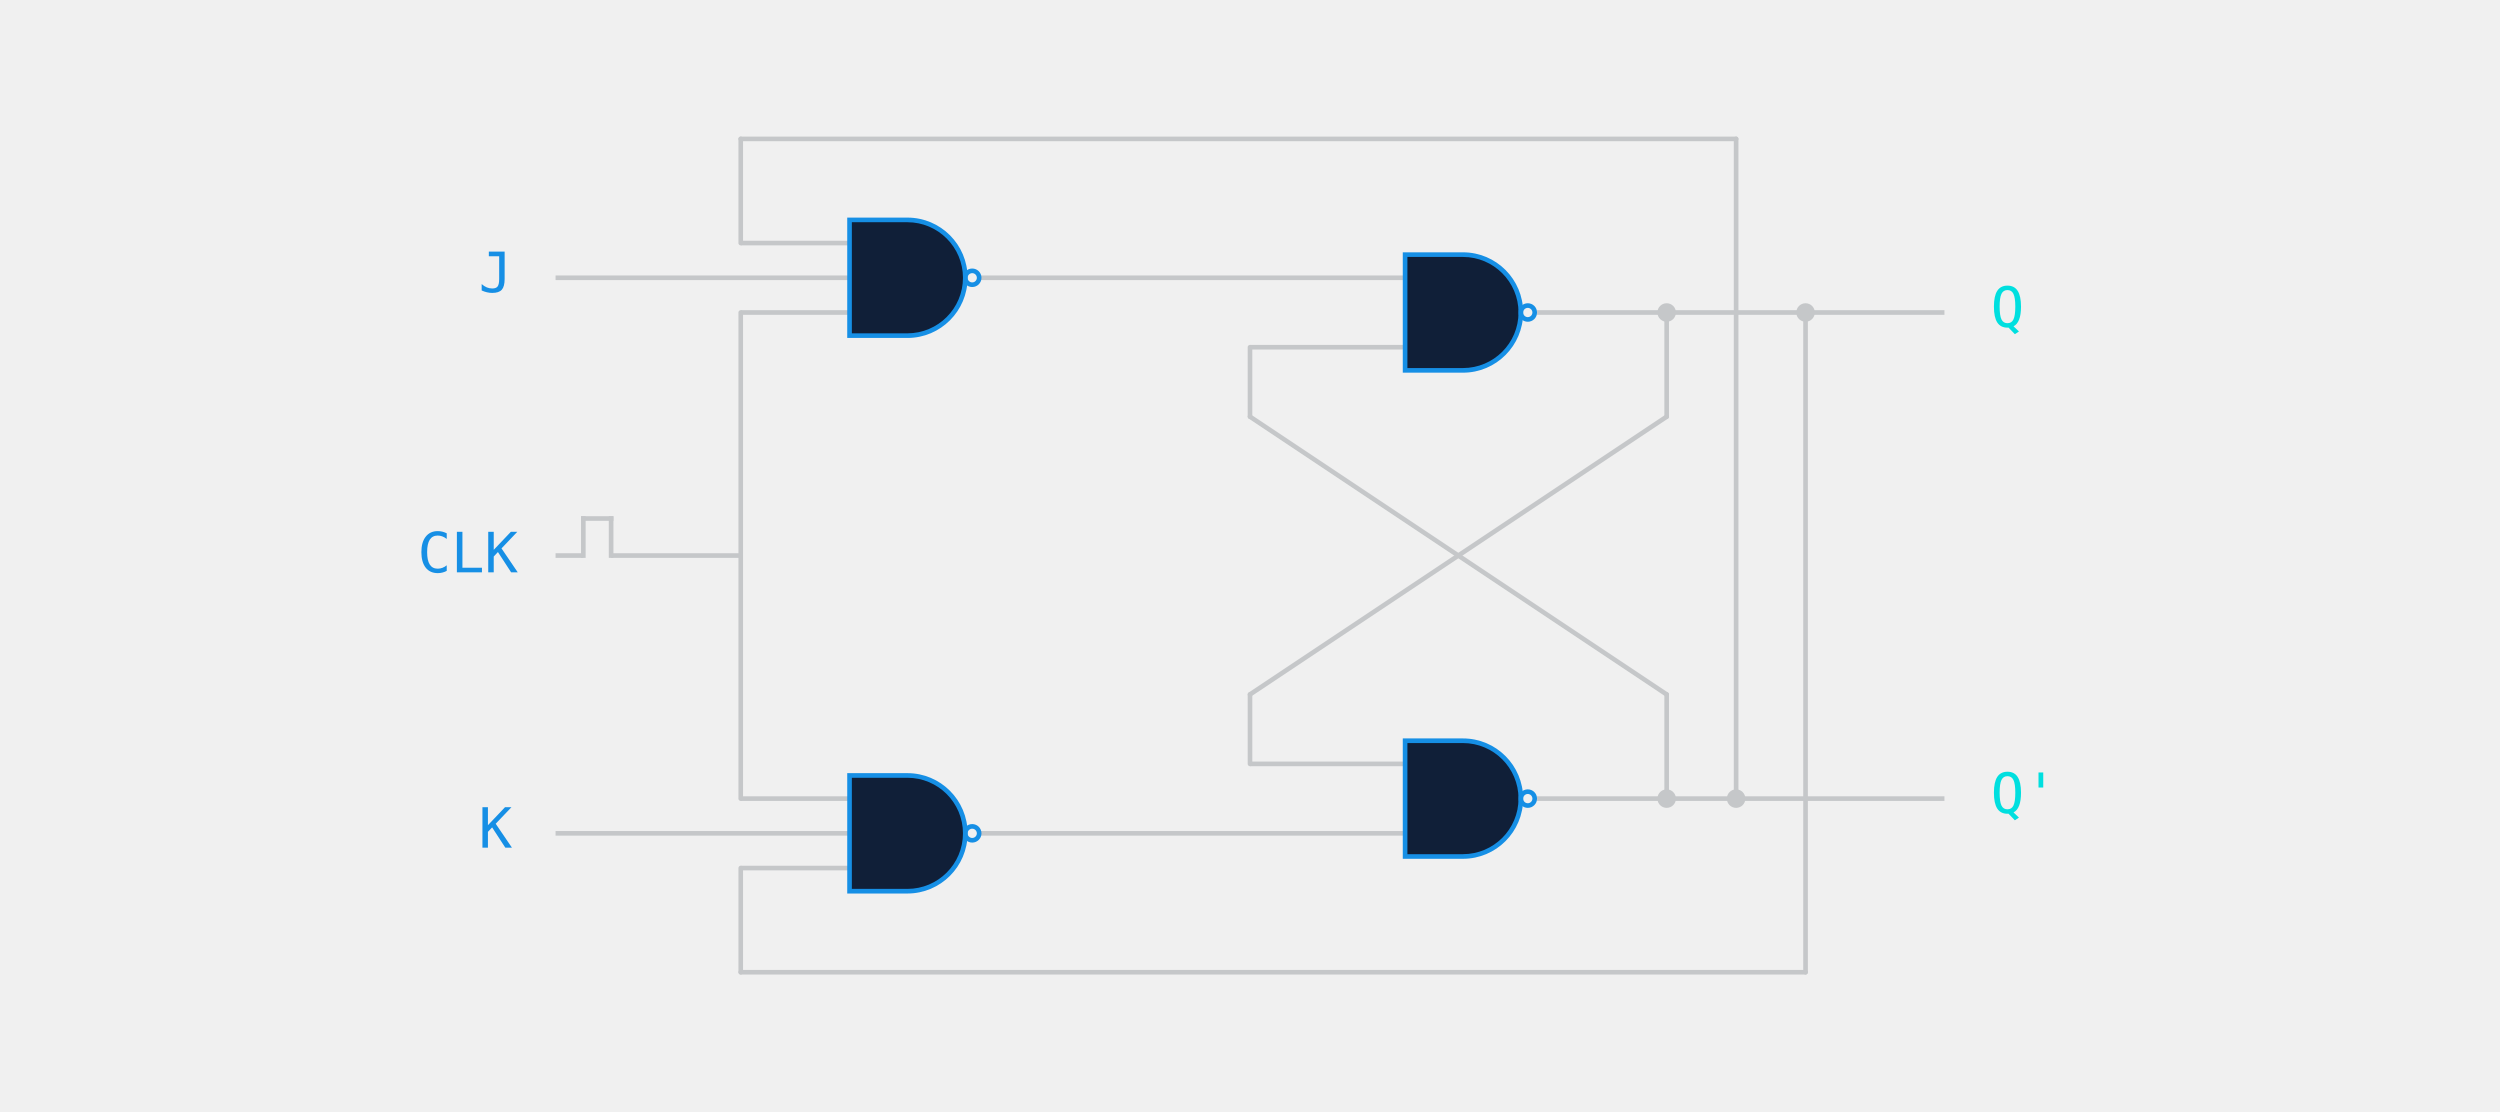
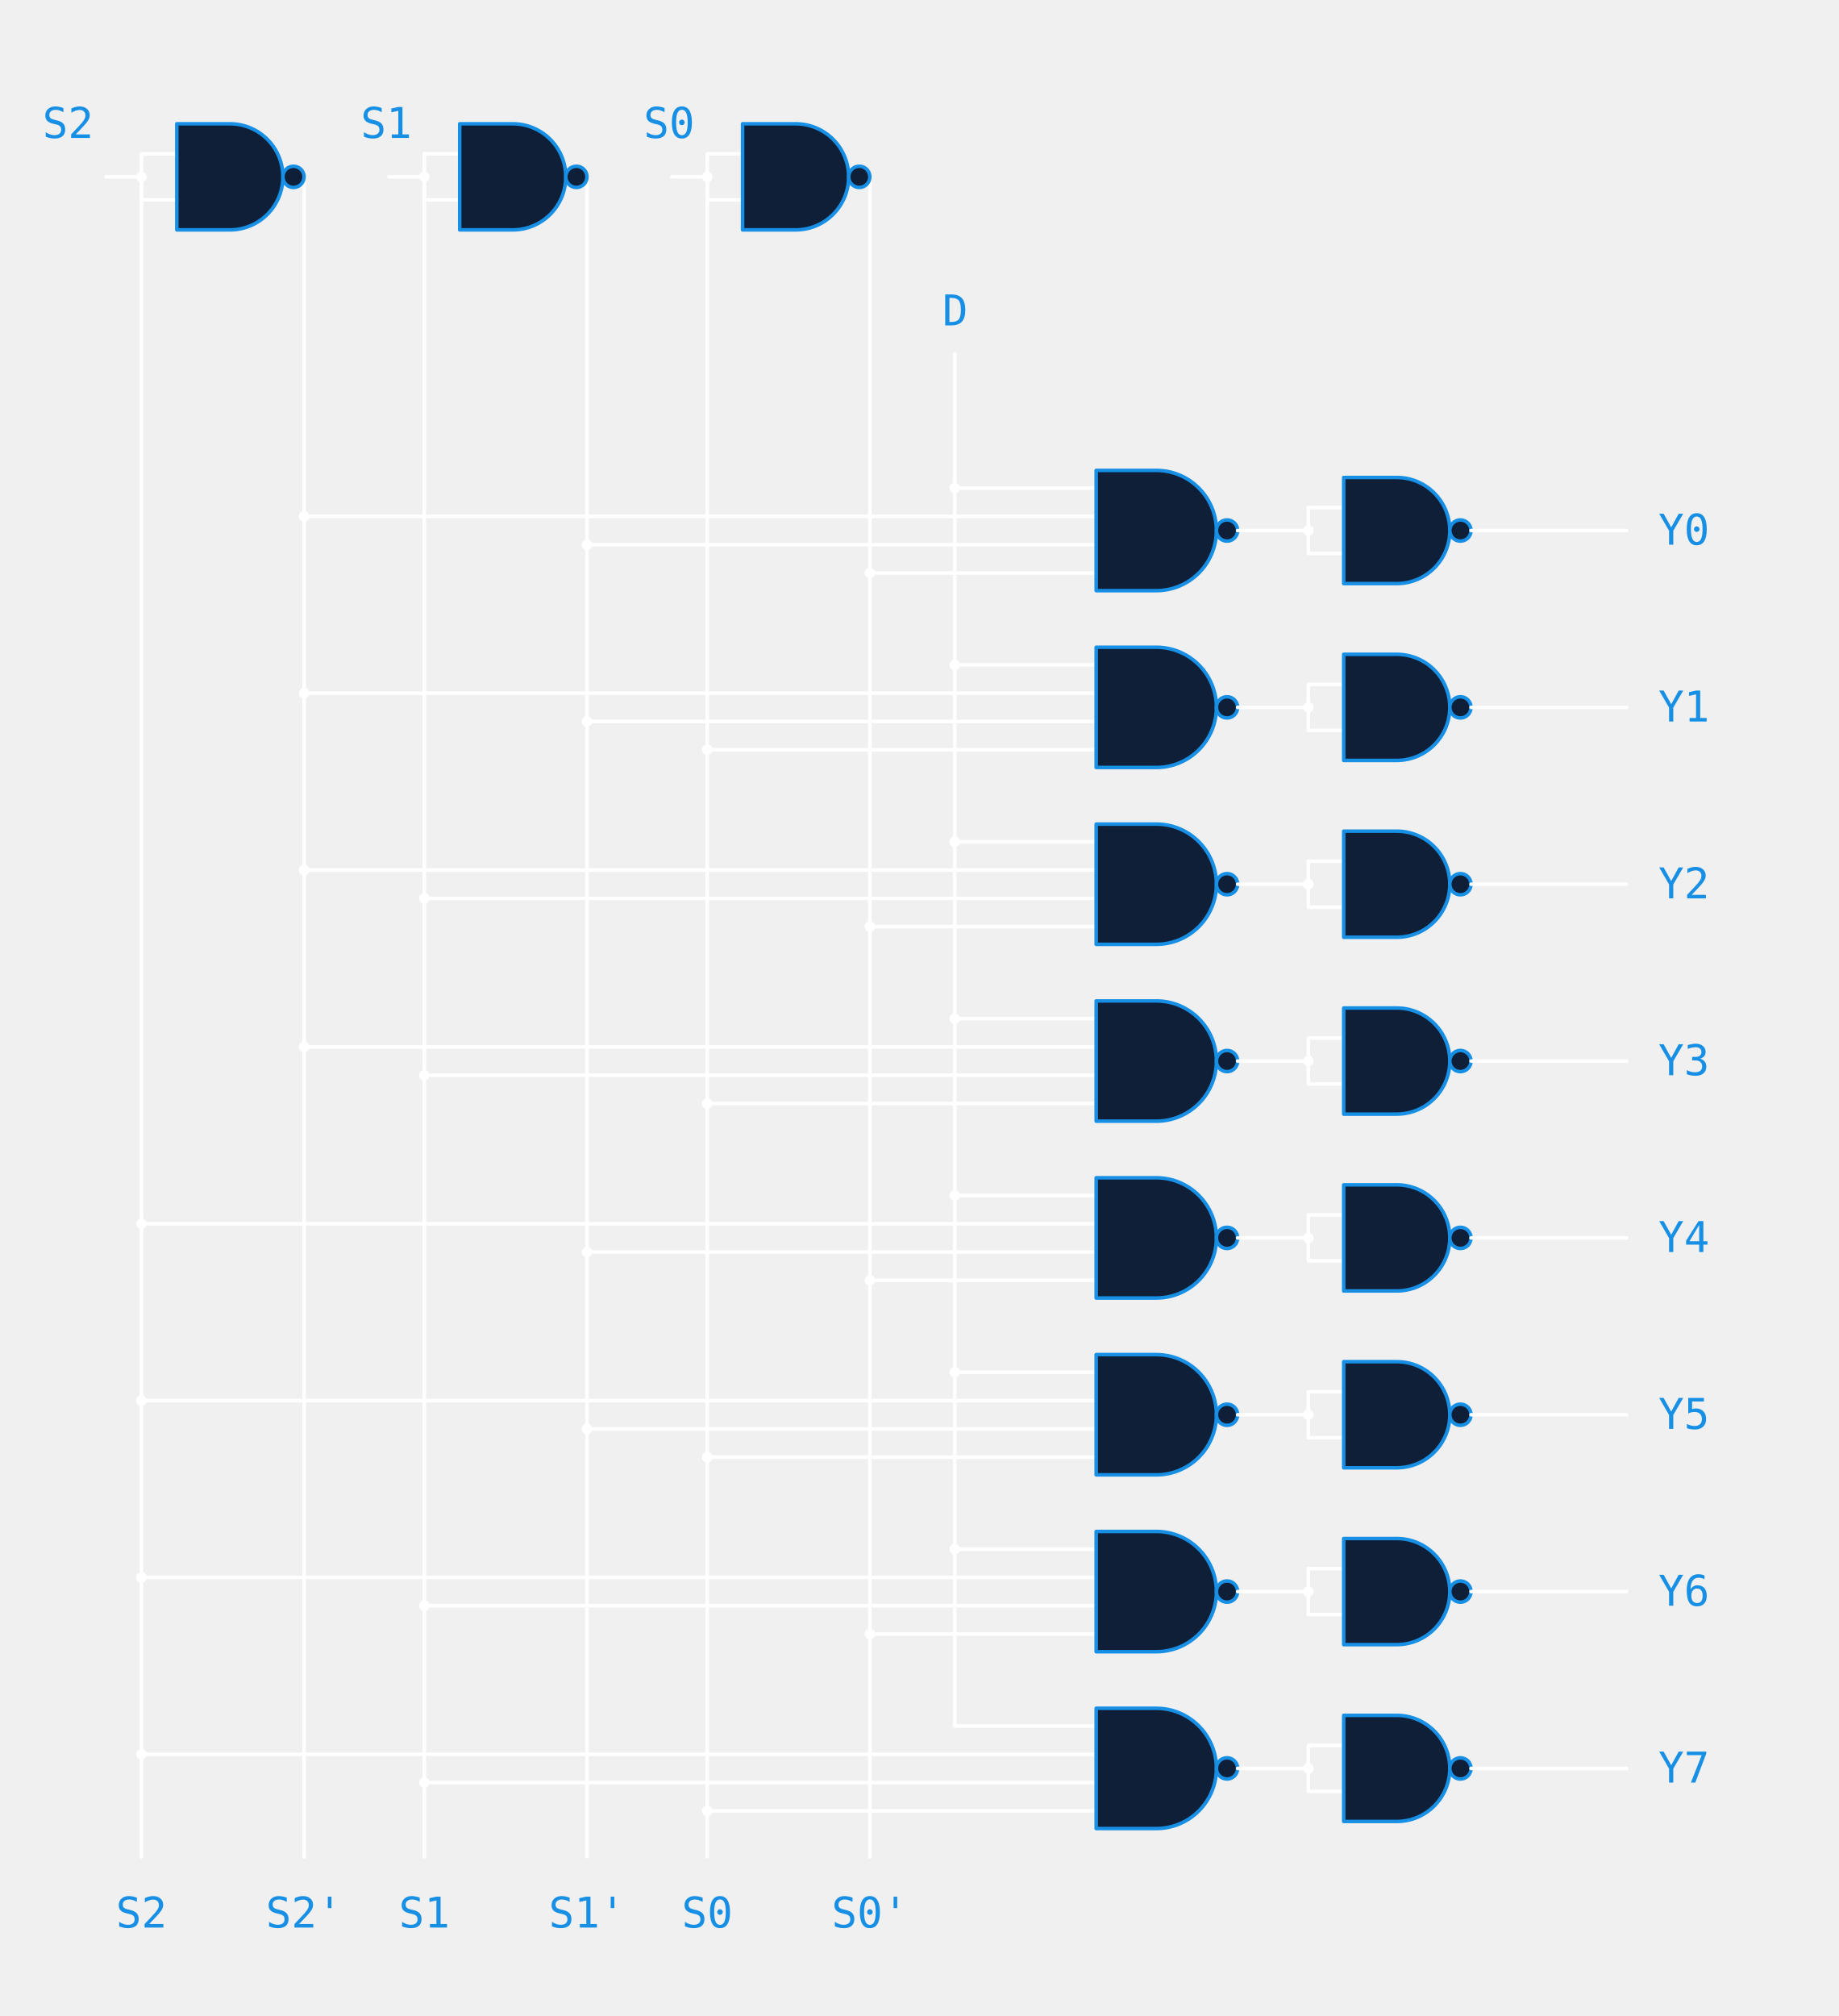
- <svg xmlns="http://www.w3.org/2000/svg" version="1.1" viewBox="0 0 1080 480">
+ <svg xmlns="http://www.w3.org/2000/svg" viewBox="0 0 1040 1140">
+   <style>
+     .wire{fill:none;stroke:#fff;stroke-width:2;stroke-linecap:round;stroke-linejoin:round}
+     .gate{fill:#101f38;stroke:#168fe5;stroke-width:2;stroke-linejoin:round}
+     .dot{fill:#fff}
+     text{font:24px Consolas,monospace;fill:#168fe5}
+     .output{fill:#00dfdf}
+   </style>
  <defs>
-     <style>
-       .st0, .st1, .st2 {
-         stroke: #c5c7c9;
-         stroke-miterlimit: 10;
-         stroke-width: 2px;
-       }
- 
-       .st0, .st1, .st2, .st3, .st4 {
-         fill: none;
-       }
- 
-       .st5, .st6 {
-         font-family: Consolas, Consolas;
-         font-size: 24px;
-       }
- 
-       .st5, .st7 {
-         fill: #168fe5;
-       }
- 
-       .st8 {
-         stroke: #e8eaed;
-         stroke-width: 1.5px;
-       }
- 
-       .st8, .st1, .st3, .st4 {
-         stroke-linecap: round;
-       }
- 
-       .st6, .st9 {
-         fill: #00dfdf;
-       }
- 
-       .st10, .st11 {
-         fill: #101f38;
-       }
- 
-       .st12, .st11, .st3 {
-         stroke: #168fe5;
-       }
- 
-       .st12, .st11, .st3, .st4 {
-         stroke-width: 1.6px;
-       }
- 
-       .st12, .st13 {
-         fill: #0d1117;
-       }
- 
-       .st9, .st4 {
-         stroke: #00dfdf;
-       }
- 
-       .st14 {
-         font-family: ArialMT, Arial;
-         font-size: 10px;
-       }
- 
-       .st14, .st15 {
-         fill: #c5c7c9;
-       }
- 
-       .st14, .st16 {
-         isolation: isolate;
-       }
- 
-       .st11, .st4 {
-         stroke-linejoin: round;
-       }
- 
-       .st17 {
-         display: none;
-       }
- 
-       .st2 {
-         stroke-linecap: square;
-       }
- 
-       .st16 {
-         fill: #e8eaed;
-         font-family: Arial-BoldMT, Arial;
-         font-size: 16px;
-         font-weight: 700;
-       }
-     </style>
+     <g id="inverter">
+       <path class="wire" d="M-20 0V-13H0M-20 0V13H0" />
+       <circle class="dot" cx="-20" cy="0" r="3" />
+       <path class="gate" d="M0-30H30A30 30 0 0 1 30 30H0Z" />
+       <circle class="gate" cx="66" cy="0" r="6" />
+     </g>
+     <g id="branch">
+       <path class="gate" d="M620-34H654A34 34 0 0 1 654 34H620Z" />
+       <circle class="gate" cx="694" cy="0" r="6" />
+       <path class="wire" d="M700 0H740" />
+       <use href="#inverter" transform="translate(760 0)" />
+       <path class="wire" d="M832 0H920" />
+     </g>
  </defs>
-   <g id="Layer_1" class="st17">
-     <rect class="st13" x="156" width="768" height="480" />
-     <path class="st4" d="M764,168v-90c0-6.67-3.33-10-10-10h-418c-6.67,0-10,3.33-10,10v22c0,5.33,2.67,8,8,8h24" />
-     <path class="st4" d="M788,258v138c0,6.67-3.33,10-10,10h-442c-6.67,0-10-3.33-10-10v-22c0-5.33,2.67-8,8-8h24" />
-     <path class="st4" d="M684,168v26c0,5.33-2.67,9.33-8,12l-126,58c-6.67,3.33-10,8.67-10,16v12c0,5.33,3.33,8,10,8h24" />
-     <path class="st4" d="M684,258v-30c0-5.33-2.67-9.33-8-12l-126-58c-6.67-3.33-10-8.67-10-16v-12c0-5.33,3.33-8,10-8h24" />
-     <text class="st16" transform="translate(188 155)">
-       <tspan x="0" y="0">J</tspan>
-     </text>
-     <circle class="st12" cx="214" cy="150" r="3.5" />
-     <path class="st3" d="M217.5,150h140.5" />
-     <path class="st3" d="M230,248h6v-8h6v8h8" />
-     <text class="st14" transform="translate(220.27 265)">
-       <tspan x="0" y="0">CLK</tspan>
-     </text>
-     <path class="st4" d="M250,248h76V108" />
-     <path class="st4" d="M326,248v118" />
-     <circle class="st9" cx="326" cy="248" r="2.5" />
-     <text class="st16" transform="translate(188 345)">
-       <tspan x="0" y="0">K</tspan>
-     </text>
-     <circle class="st12" cx="214" cy="340" r="3.5" />
-     <path class="st3" d="M217.5,340h140.5" />
-     <path class="st11" d="M358,96h23.16c.55,0,1.1.13,1.58.4,12.7,7.05,17.59,22.97,10.89,35.97-2.57,4.99-6.64,9.06-11.63,11.63h-24v-48Z" />
-     <circle class="st12" cx="412" cy="120" r="4" />
-     <path class="st4" d="M416,120h158" />
-     <path class="st11" d="M358,316h24c13.25,6.83,18.46,23.11,11.63,36.37-2.57,4.99-6.64,9.06-11.63,11.63h-24v-48Z" />
-     <circle class="st12" cx="412" cy="340" r="4" />
-     <path class="st4" d="M416,340h158" />
-     <path class="st11" d="M574,108h24c13.25,6.83,18.46,23.11,11.63,36.37-2.57,4.99-6.64,9.06-11.63,11.63h-24v-48Z" />
-     <circle class="st12" cx="628" cy="132" r="4" />
-     <path class="st4" d="M632,132h216" />
-     <path class="st11" d="M574,234h24c13.25,6.83,18.46,23.11,11.63,36.37-2.57,4.99-6.64,9.06-11.63,11.63h-24v-48Z" />
-     <circle class="st12" cx="628" cy="258" r="4" />
-     <path class="st4" d="M632,258h216" />
-     <circle class="st12" cx="848" cy="132" r="4" />
-     <text class="st16" transform="translate(864 138)">
-       <tspan x="0" y="0">Q</tspan>
-     </text>
-     <circle class="st12" cx="848" cy="258" r="4" />
-     <text class="st16" transform="translate(864 264)">
-       <tspan x="0" y="0">Q</tspan>
-     </text>
-     <path class="st8" d="M863,247h18" />
-     <circle class="st9" cx="684" cy="132" r="3" />
-     <circle class="st9" cx="764" cy="132" r="3" />
-     <circle class="st9" cx="684" cy="258" r="3" />
-     <circle class="st9" cx="788" cy="258" r="3" />
+   <g class="wire">
+     <path d="M60 100H80V1050M172 100V1050" />
+     <path d="M220 100H240V1050M332 100V1050" />
+     <path d="M380 100H400V1050M492 100V1050" />
+     <path d="M540 200V976" />
+     <path d="M540 276H620M172 292H620M332 308H620M492 324H620" />
+     <path d="M540 376H620M172 392H620M332 408H620M400 424H620" />
+     <path d="M540 476H620M172 492H620M240 508H620M492 524H620" />
+     <path d="M540 576H620M172 592H620M240 608H620M400 624H620" />
+     <path d="M540 676H620M80 692H620M332 708H620M492 724H620" />
+     <path d="M540 776H620M80 792H620M332 808H620M400 824H620" />
+     <path d="M540 876H620M80 892H620M240 908H620M492 924H620" />
+     <path d="M540 976H620M80 992H620M240 1008H620M400 1024H620" />
  </g>
-   <g id="Layer_2">
-     <line class="st0" x1="423" y1="120" x2="608" y2="120" />
-     <line class="st0" x1="423" y1="360" x2="608" y2="360" />
-     <line class="st0" x1="664" y1="135" x2="840" y2="135" />
-     <line class="st0" x1="664" y1="345" x2="840" y2="345" />
-     <line class="st0" x1="608" y1="150" x2="540" y2="150" />
-     <line class="st0" x1="608" y1="330" x2="540" y2="330" />
-     <line class="st1" x1="540" y1="330" x2="540" y2="300" />
-     <line class="st1" x1="540" y1="150" x2="540" y2="180" />
-     <line class="st1" x1="720" y1="345" x2="720" y2="300" />
-     <line class="st1" x1="720" y1="180" x2="720" y2="135" />
-     <line class="st1" x1="540" y1="180" x2="720" y2="300" />
-     <line class="st1" x1="720" y1="180" x2="540" y2="300" />
-     <line class="st1" x1="750" y1="345" x2="750" y2="60" />
-     <line class="st0" x1="368" y1="120" x2="240" y2="120" />
-     <line class="st0" x1="368" y1="360" x2="240" y2="360" />
-     <line class="st1" x1="750" y1="60" x2="320" y2="60" />
-     <line class="st1" x1="320" y1="60" x2="320" y2="105" />
-     <line class="st0" x1="368" y1="105" x2="320" y2="105" />
-     <line class="st0" x1="368" y1="375" x2="320" y2="375" />
-     <line class="st0" x1="368" y1="135" x2="320" y2="135" />
-     <line class="st0" x1="368" y1="345" x2="320" y2="345" />
-     <line class="st1" x1="320" y1="135" x2="320" y2="345" />
-     <line class="st1" x1="320" y1="375" x2="320" y2="420" />
-     <line class="st1" x1="780" y1="420" x2="320" y2="420" />
-     <line class="st1" x1="780" y1="135" x2="780" y2="420" />
-     <g>
-       <path class="st10" d="M367,145v-50h25c13.79,0,25,11.21,25,25s-11.21,25-25,25h-25Z" />
-       <path class="st7" d="M392,96c13.25,0,24,10.75,24,24h0c0,13.25-10.75,24-24,24h-24v-48h24M392,94h-26v52h26c14.34,0,26-11.66,26-26s-11.66-26-26-26h0Z" />
-     </g>
-     <path class="st7" d="M420,118c1.1,0,2,.9,2,2s-.9,2-2,2-2-.9-2-2,.9-2,2-2M420,116c-2.21,0-4,1.79-4,4s1.79,4,4,4,4-1.79,4-4-1.79-4-4-4h0Z" />
-     <g>
-       <path class="st10" d="M367,385v-50h25c13.79,0,25,11.21,25,25s-11.21,25-25,25h-25Z" />
-       <path class="st7" d="M392,336c13.25,0,24,10.75,24,24h0c0,13.25-10.75,24-24,24h-24v-48h24M392,334h-26v52h26c14.34,0,26-11.66,26-26s-11.66-26-26-26h0Z" />
-     </g>
-     <path class="st7" d="M420,358c1.1,0,2,.9,2,2s-.9,2-2,2-2-.9-2-2,.9-2,2-2M420,356c-2.21,0-4,1.79-4,4s1.79,4,4,4,4-1.79,4-4-1.79-4-4-4h0Z" />
-     <g>
-       <path class="st10" d="M607,160v-50h25c13.79,0,25,11.21,25,25s-11.21,25-25,25h-25Z" />
-       <path class="st7" d="M632,111c13.25,0,24,10.75,24,24h0c0,13.25-10.75,24-24,24h-24v-48h24M632,109h-26v52h26c14.34,0,26-11.66,26-26s-11.66-26-26-26h0Z" />
-     </g>
-     <path class="st7" d="M660,133c1.1,0,2,.9,2,2s-.9,2-2,2-2-.9-2-2,.9-2,2-2M660,131c-2.21,0-4,1.79-4,4s1.79,4,4,4,4-1.79,4-4-1.79-4-4-4h0Z" />
-     <g>
-       <path class="st10" d="M607,370v-50h25c13.79,0,25,11.21,25,25s-11.21,25-25,25h-25Z" />
-       <path class="st7" d="M632,321c13.25,0,24,10.75,24,24h0c0,13.25-10.75,24-24,24h-24v-48h24M632,319h-26v52h26c14.34,0,26-11.66,26-26s-11.66-26-26-26h0Z" />
-     </g>
-     <path class="st7" d="M660,343c1.1,0,2,.9,2,2s-.9,2-2,2-2-.9-2-2,.9-2,2-2M660,341c-2.21,0-4,1.79-4,4s1.79,4,4,4,4-1.79,4-4-1.79-4-4-4h0Z" />
-     <circle class="st15" cx="720" cy="135" r="4" />
-     <circle class="st15" cx="720" cy="345" r="4" />
-     <circle class="st15" cx="750" cy="345" r="4" />
-     <circle class="st15" cx="780" cy="135" r="4" />
-     <line class="st0" x1="320" y1="240" x2="264" y2="240" />
-     <line class="st2" x1="264" y1="240" x2="264" y2="224" />
-     <line class="st2" x1="264" y1="224" x2="252" y2="224" />
-     <line class="st2" x1="252" y1="224" x2="252" y2="240" />
-     <line class="st0" x1="252" y1="240" x2="240" y2="240" />
-     <text class="st5" transform="translate(206.8 126.2)">
-       <tspan x="0" y="0">J</tspan>
-     </text>
-     <text class="st5" transform="translate(180.41 247.25)">
-       <tspan x="0" y="0">CLK</tspan>
-     </text>
-     <text class="st5" transform="translate(206.8 366.2)">
-       <tspan x="0" y="0">K</tspan>
-     </text>
-     <text class="st6" transform="translate(860 141.2)">
-       <tspan x="0" y="0">Q</tspan>
-     </text>
-     <text class="st6" transform="translate(860 351.2)">
-       <tspan x="0" y="0">Q'</tspan>
-     </text>
+   <use href="#inverter" transform="translate(100 100)" />
+   <use href="#inverter" transform="translate(260 100)" />
+   <use href="#inverter" transform="translate(420 100)" />
+   <use href="#branch" transform="translate(0 300)" />
+   <use href="#branch" transform="translate(0 400)" />
+   <use href="#branch" transform="translate(0 500)" />
+   <use href="#branch" transform="translate(0 600)" />
+   <use href="#branch" transform="translate(0 700)" />
+   <use href="#branch" transform="translate(0 800)" />
+   <use href="#branch" transform="translate(0 900)" />
+   <use href="#branch" transform="translate(0 1000)" />
+   <g class="dot">
+     <circle cx="540" cy="276" r="3" />
+     <circle cx="540" cy="376" r="3" />
+     <circle cx="540" cy="476" r="3" />
+     <circle cx="540" cy="576" r="3" />
+     <circle cx="540" cy="676" r="3" />
+     <circle cx="540" cy="776" r="3" />
+     <circle cx="540" cy="876" r="3" />
+     <circle cx="172" cy="292" r="3" />
+     <circle cx="332" cy="308" r="3" />
+     <circle cx="492" cy="324" r="3" />
+     <circle cx="172" cy="392" r="3" />
+     <circle cx="332" cy="408" r="3" />
+     <circle cx="400" cy="424" r="3" />
+     <circle cx="172" cy="492" r="3" />
+     <circle cx="240" cy="508" r="3" />
+     <circle cx="492" cy="524" r="3" />
+     <circle cx="172" cy="592" r="3" />
+     <circle cx="240" cy="608" r="3" />
+     <circle cx="400" cy="624" r="3" />
+     <circle cx="80" cy="692" r="3" />
+     <circle cx="332" cy="708" r="3" />
+     <circle cx="492" cy="724" r="3" />
+     <circle cx="80" cy="792" r="3" />
+     <circle cx="332" cy="808" r="3" />
+     <circle cx="400" cy="824" r="3" />
+     <circle cx="80" cy="892" r="3" />
+     <circle cx="240" cy="908" r="3" />
+     <circle cx="492" cy="924" r="3" />
+     <circle cx="80" cy="992" r="3" />
+     <circle cx="240" cy="1008" r="3" />
+     <circle cx="400" cy="1024" r="3" />
+   </g>
+   <text x="24" y="78">S2</text>
+   <text x="204" y="78">S1</text>
+   <text x="364" y="78">S0</text>
+   <text x="533" y="184">D</text>
+   <g text-anchor="middle">
+     <text x="80" y="1090">S2</text>
+     <text x="172" y="1090">S2'</text>
+     <text x="240" y="1090">S1</text>
+     <text x="332" y="1090">S1'</text>
+     <text x="400" y="1090">S0</text>
+     <text x="492" y="1090">S0'</text>
+   </g>
+   <g class="output">
+     <text x="938" y="308">Y0</text>
+     <text x="938" y="408">Y1</text>
+     <text x="938" y="508">Y2</text>
+     <text x="938" y="608">Y3</text>
+     <text x="938" y="708">Y4</text>
+     <text x="938" y="808">Y5</text>
+     <text x="938" y="908">Y6</text>
+     <text x="938" y="1008">Y7</text>
  </g>
</svg>
